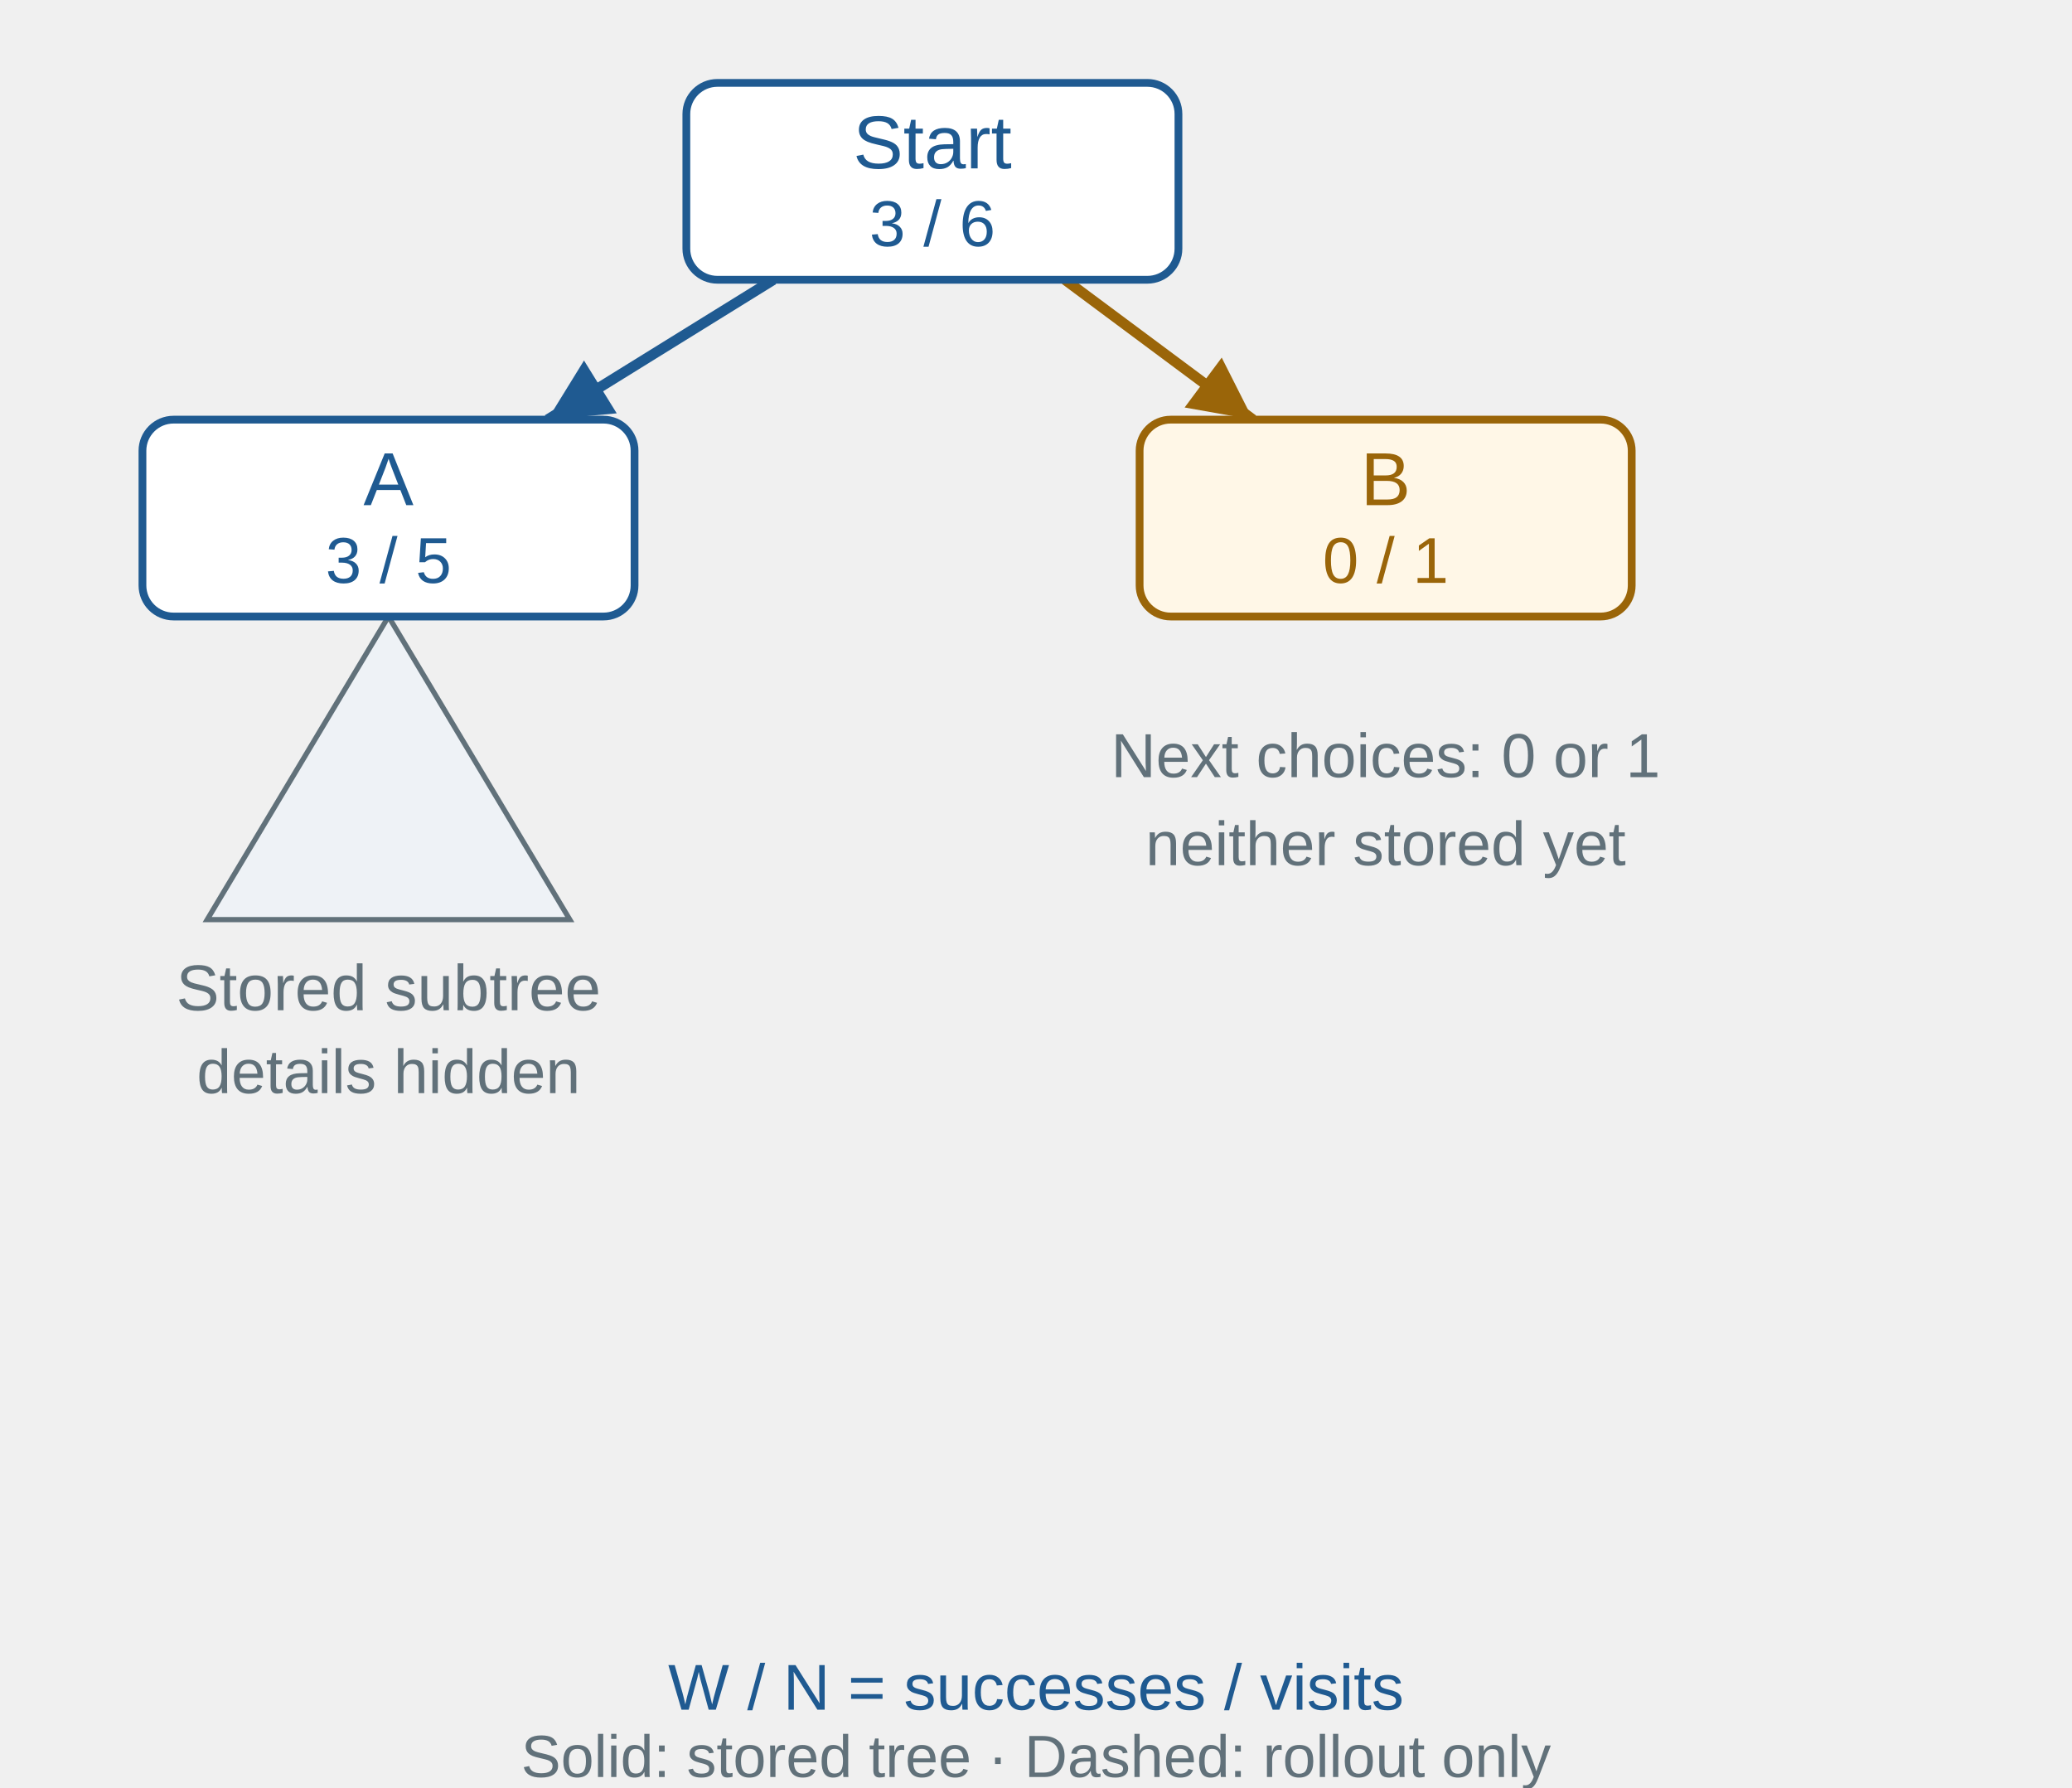
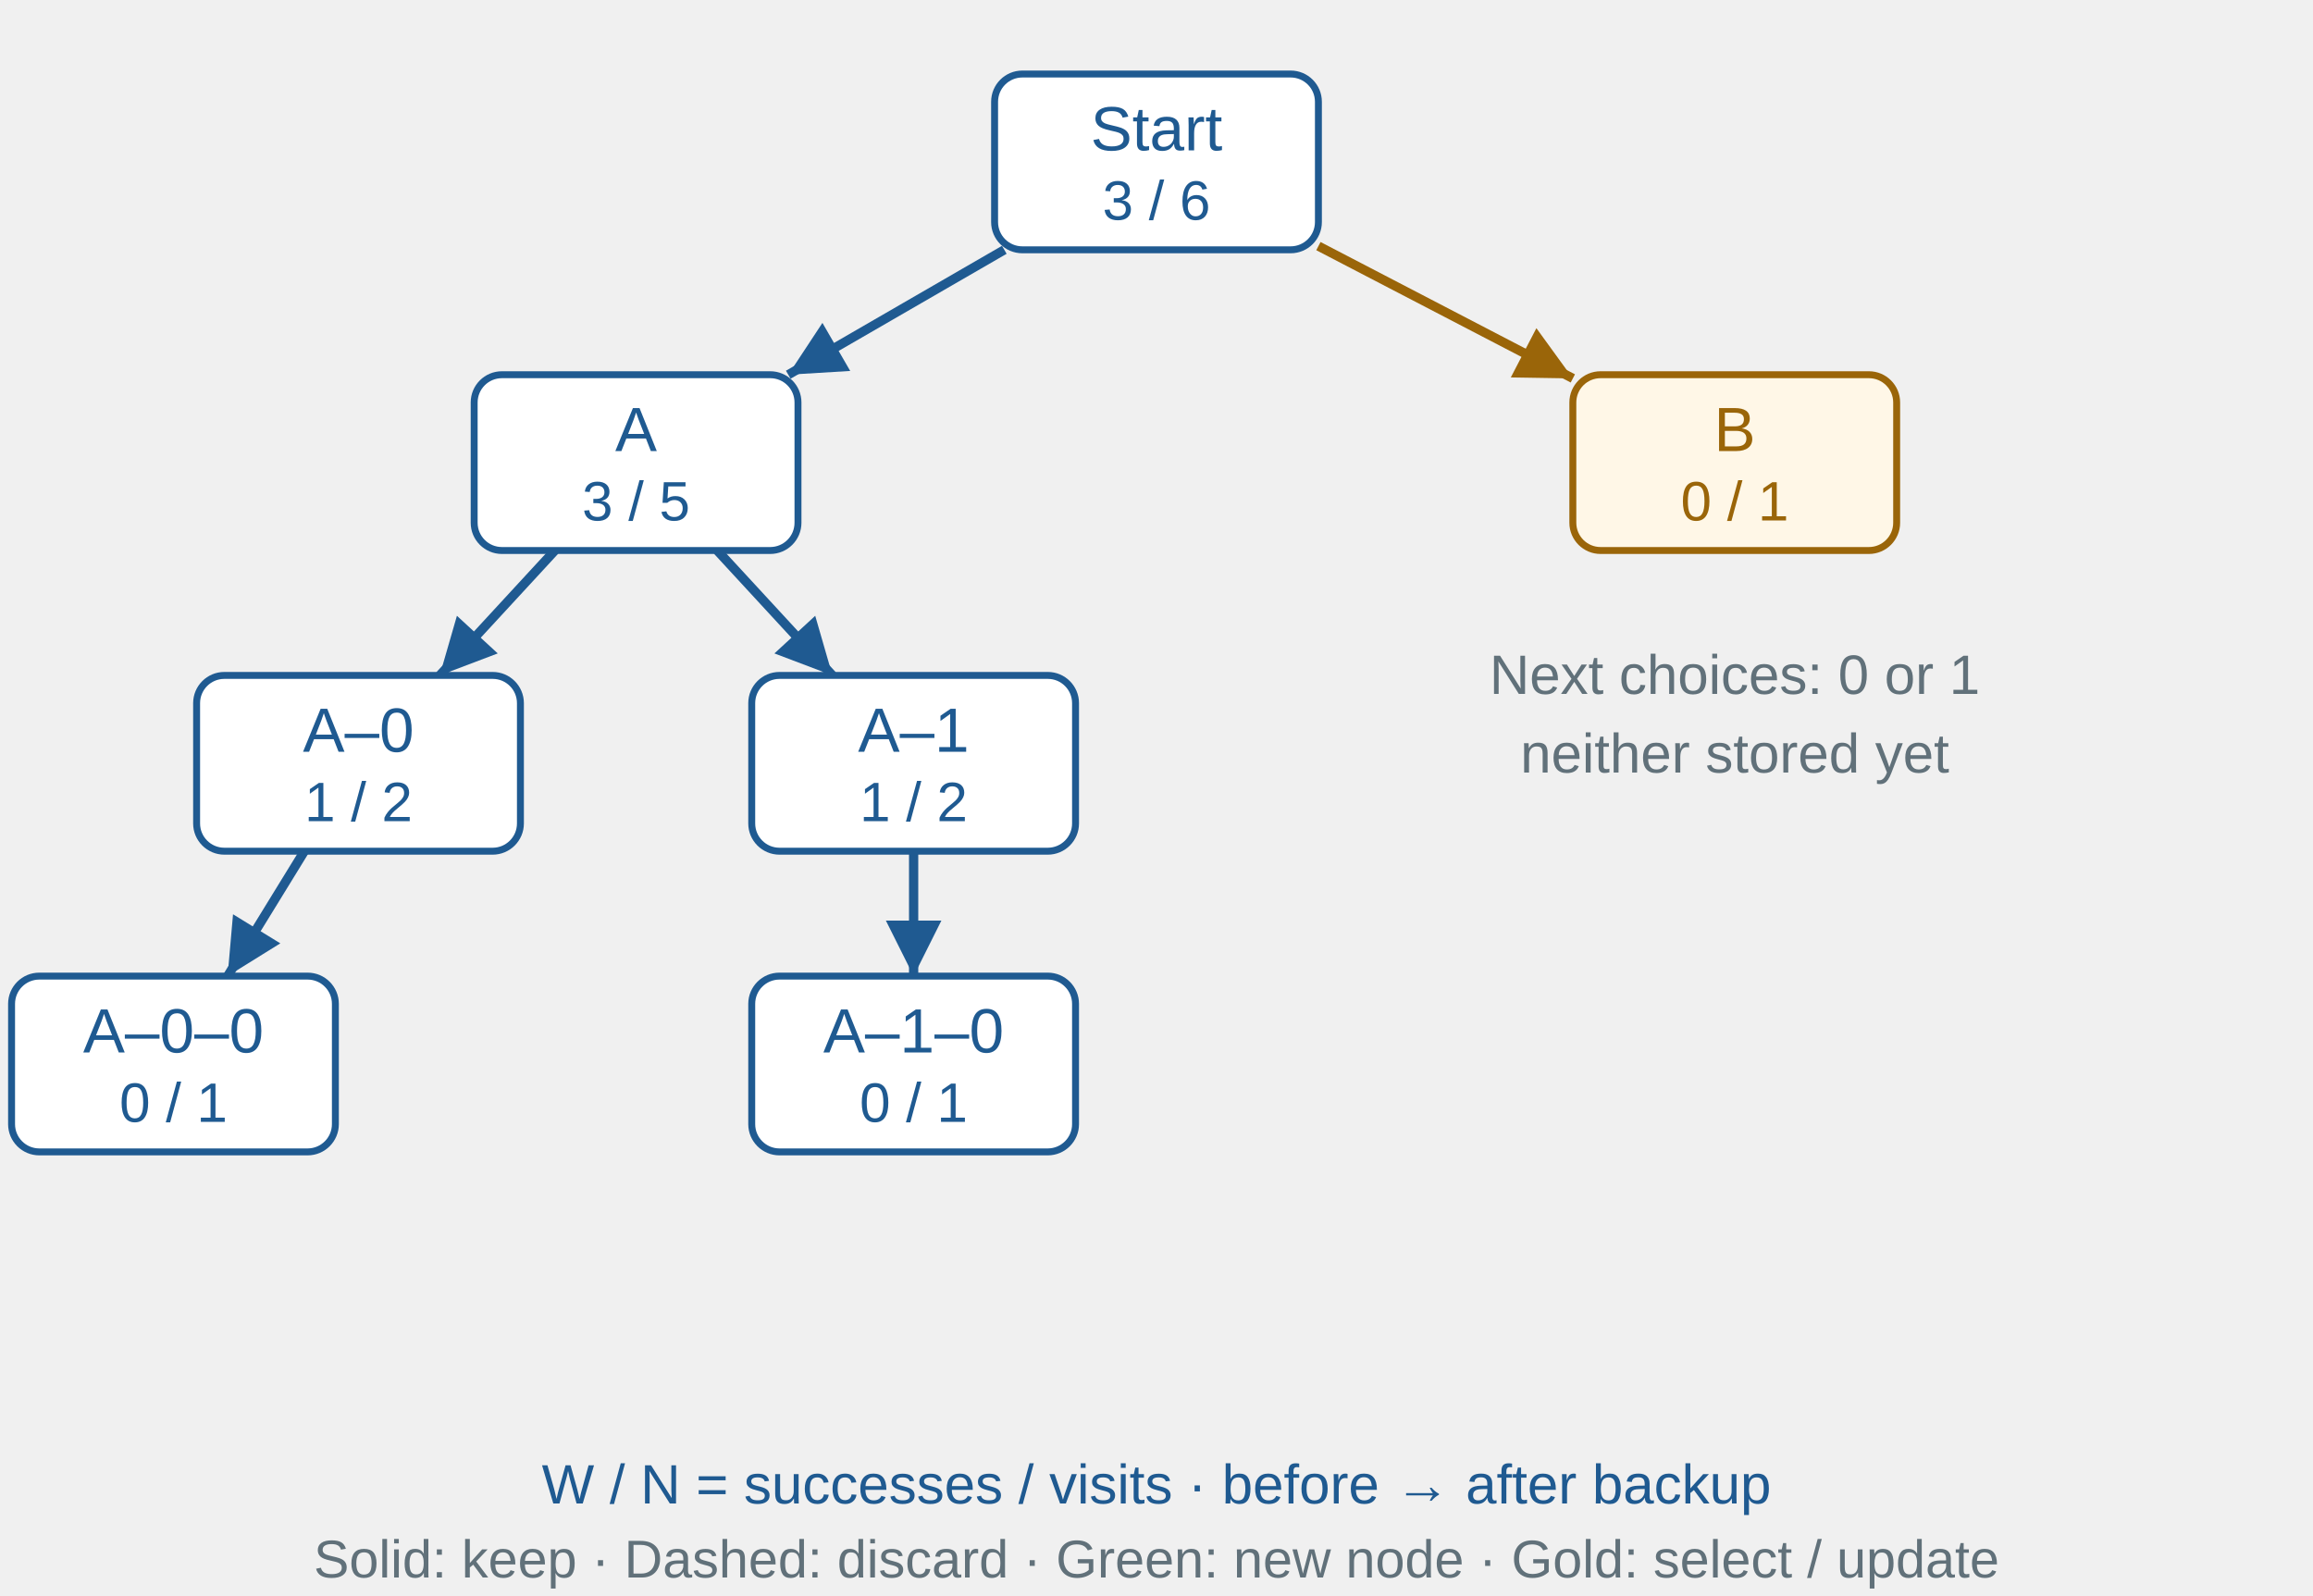
- <svg xmlns="http://www.w3.org/2000/svg" viewBox="0 0 800 690" role="img" aria-labelledby="title desc">
+ <svg xmlns="http://www.w3.org/2000/svg" viewBox="0 0 1000 690" role="img" aria-labelledby="title desc">
  <defs>
    <marker id="blue" viewBox="0 0 10 10" refX="10" refY="5" markerWidth="6" markerHeight="6" orient="auto-start-reverse">
      <path d="M0 0 L10 5 L0 10 Z" fill="#1f5a91" />
    </marker>
    <marker id="gold" viewBox="0 0 10 10" refX="10" refY="5" markerWidth="6" markerHeight="6" orient="auto-start-reverse">
      <path d="M0 0 L10 5 L0 10 Z" fill="#9a6509" />
    </marker>
    <marker id="green" viewBox="0 0 10 10" refX="10" refY="5" markerWidth="6" markerHeight="6" orient="auto-start-reverse">
      <path d="M0 0 L10 5 L0 10 Z" fill="#216b56" />
    </marker>
    <marker id="red" viewBox="0 0 10 10" refX="10" refY="5" markerWidth="6" markerHeight="6" orient="auto-start-reverse">
      <path d="M0 0 L10 5 L0 10 Z" fill="#ac3543" />
    </marker>
    <marker id="gray" viewBox="0 0 10 10" refX="10" refY="5" markerWidth="6" markerHeight="6" orient="auto-start-reverse">
      <path d="M0 0 L10 5 L0 10 Z" fill="#61717a" />
    </marker>
  </defs>
  <g font-family="Arial, sans-serif" text-anchor="middle">
-     <path d="M298.6 108.0 L211.4 162.0" fill="none" stroke="#1f5a91" stroke-width="4" marker-end="url(#blue)" />
-     <path d="M411.2 108.0 L483.8 162.0" fill="none" stroke="#9a6509" stroke-width="4" marker-end="url(#gold)" />
-     <path d="M150 238 L80 355 L220 355 Z" fill="#eef2f6" stroke="#61717a" stroke-width="2" />
-     <text x="150" y="390" font-size="25" fill="#61717a">Stored subtree</text>
-     <text x="150" y="422" font-size="24" fill="#61717a">details hidden</text>
-     <rect x="265" y="32" width="190" height="76" rx="12" fill="white" stroke="#1f5a91" stroke-width="3" />
-     <text x="360" y="65" font-size="29" fill="#1f5a91">Start</text>
-     <text x="360" y="95" font-size="25" fill="#1f5a91">3 / 6</text>
-     <rect x="55" y="162" width="190" height="76" rx="12" fill="white" stroke="#1f5a91" stroke-width="3" />
-     <text x="150" y="195" font-size="29" fill="#1f5a91">A</text>
-     <text x="150" y="225" font-size="25" fill="#1f5a91">3 / 5</text>
-     <rect x="440" y="162" width="190" height="76" rx="12" fill="#fff7e7" stroke="#9a6509" stroke-width="3" />
-     <text x="535" y="195" font-size="29" fill="#9a6509">B</text>
-     <text x="535" y="225" font-size="25" fill="#9a6509">0 / 1</text>
-     <text x="535" y="300" font-size="24" fill="#61717a">Next choices: 0 or 1</text>
-     <text x="535" y="334" font-size="24" fill="#61717a">neither stored yet</text>
-     <text x="400" y="660" font-size="25" fill="#1f5a91">W / N = successes / visits</text>
-     <text x="400" y="686" font-size="23" fill="#61717a">Solid: stored tree · Dashed: rollout only</text>
+     <path d="M434.2 108.0 L340.8 162.0" fill="none" stroke="#1f5a91" stroke-width="4" marker-end="url(#blue)" />
+     <path d="M570.0 106.4 L680.0 163.6" fill="none" stroke="#9a6509" stroke-width="4" marker-end="url(#gold)" />
+     <path d="M239.9 238.0 L190.1 292.0" fill="none" stroke="#1f5a91" stroke-width="4" marker-end="url(#blue)" />
+     <path d="M310.1 238.0 L359.9 292.0" fill="none" stroke="#1f5a91" stroke-width="4" marker-end="url(#blue)" />
+     <path d="M131.6 368.0 L98.4 422.0" fill="none" stroke="#1f5a91" stroke-width="4" marker-end="url(#blue)" />
+     <path d="M395.0 368.0 L395.0 422.0" fill="none" stroke="#1f5a91" stroke-width="4" marker-end="url(#blue)" />
+     <rect x="430" y="32" width="140" height="76" rx="12" fill="white" stroke="#1f5a91" stroke-width="3" />
+     <text x="500" y="65" font-size="27" fill="#1f5a91">Start</text>
+     <text x="500" y="95" font-size="24" fill="#1f5a91">3 / 6</text>
+     <rect x="205" y="162" width="140" height="76" rx="12" fill="white" stroke="#1f5a91" stroke-width="3" />
+     <text x="275" y="195" font-size="27" fill="#1f5a91">A</text>
+     <text x="275" y="225" font-size="24" fill="#1f5a91">3 / 5</text>
+     <rect x="680" y="162" width="140" height="76" rx="12" fill="#fff7e7" stroke="#9a6509" stroke-width="3" />
+     <text x="750" y="195" font-size="27" fill="#9a6509">B</text>
+     <text x="750" y="225" font-size="24" fill="#9a6509">0 / 1</text>
+     <rect x="85" y="292" width="140" height="76" rx="12" fill="white" stroke="#1f5a91" stroke-width="3" />
+     <text x="155" y="325" font-size="27" fill="#1f5a91">A–0</text>
+     <text x="155" y="355" font-size="24" fill="#1f5a91">1 / 2</text>
+     <rect x="325" y="292" width="140" height="76" rx="12" fill="white" stroke="#1f5a91" stroke-width="3" />
+     <text x="395" y="325" font-size="27" fill="#1f5a91">A–1</text>
+     <text x="395" y="355" font-size="24" fill="#1f5a91">1 / 2</text>
+     <rect x="5" y="422" width="140" height="76" rx="12" fill="white" stroke="#1f5a91" stroke-width="3" />
+     <text x="75" y="455" font-size="27" fill="#1f5a91">A–0–0</text>
+     <text x="75" y="485" font-size="24" fill="#1f5a91">0 / 1</text>
+     <rect x="325" y="422" width="140" height="76" rx="12" fill="white" stroke="#1f5a91" stroke-width="3" />
+     <text x="395" y="455" font-size="27" fill="#1f5a91">A–1–0</text>
+     <text x="395" y="485" font-size="24" fill="#1f5a91">0 / 1</text>
+     <text x="750" y="300" font-size="24" fill="#61717a">Next choices: 0 or 1</text>
+     <text x="750" y="334" font-size="24" fill="#61717a">neither stored yet</text>
+     <text x="500" y="650" font-size="24" fill="#1f5a91">W / N = successes / visits · before → after backup</text>
+     <text x="500" y="682" font-size="23" fill="#61717a">Solid: keep · Dashed: discard · Green: new node · Gold: select / update</text>
  </g>
</svg>
